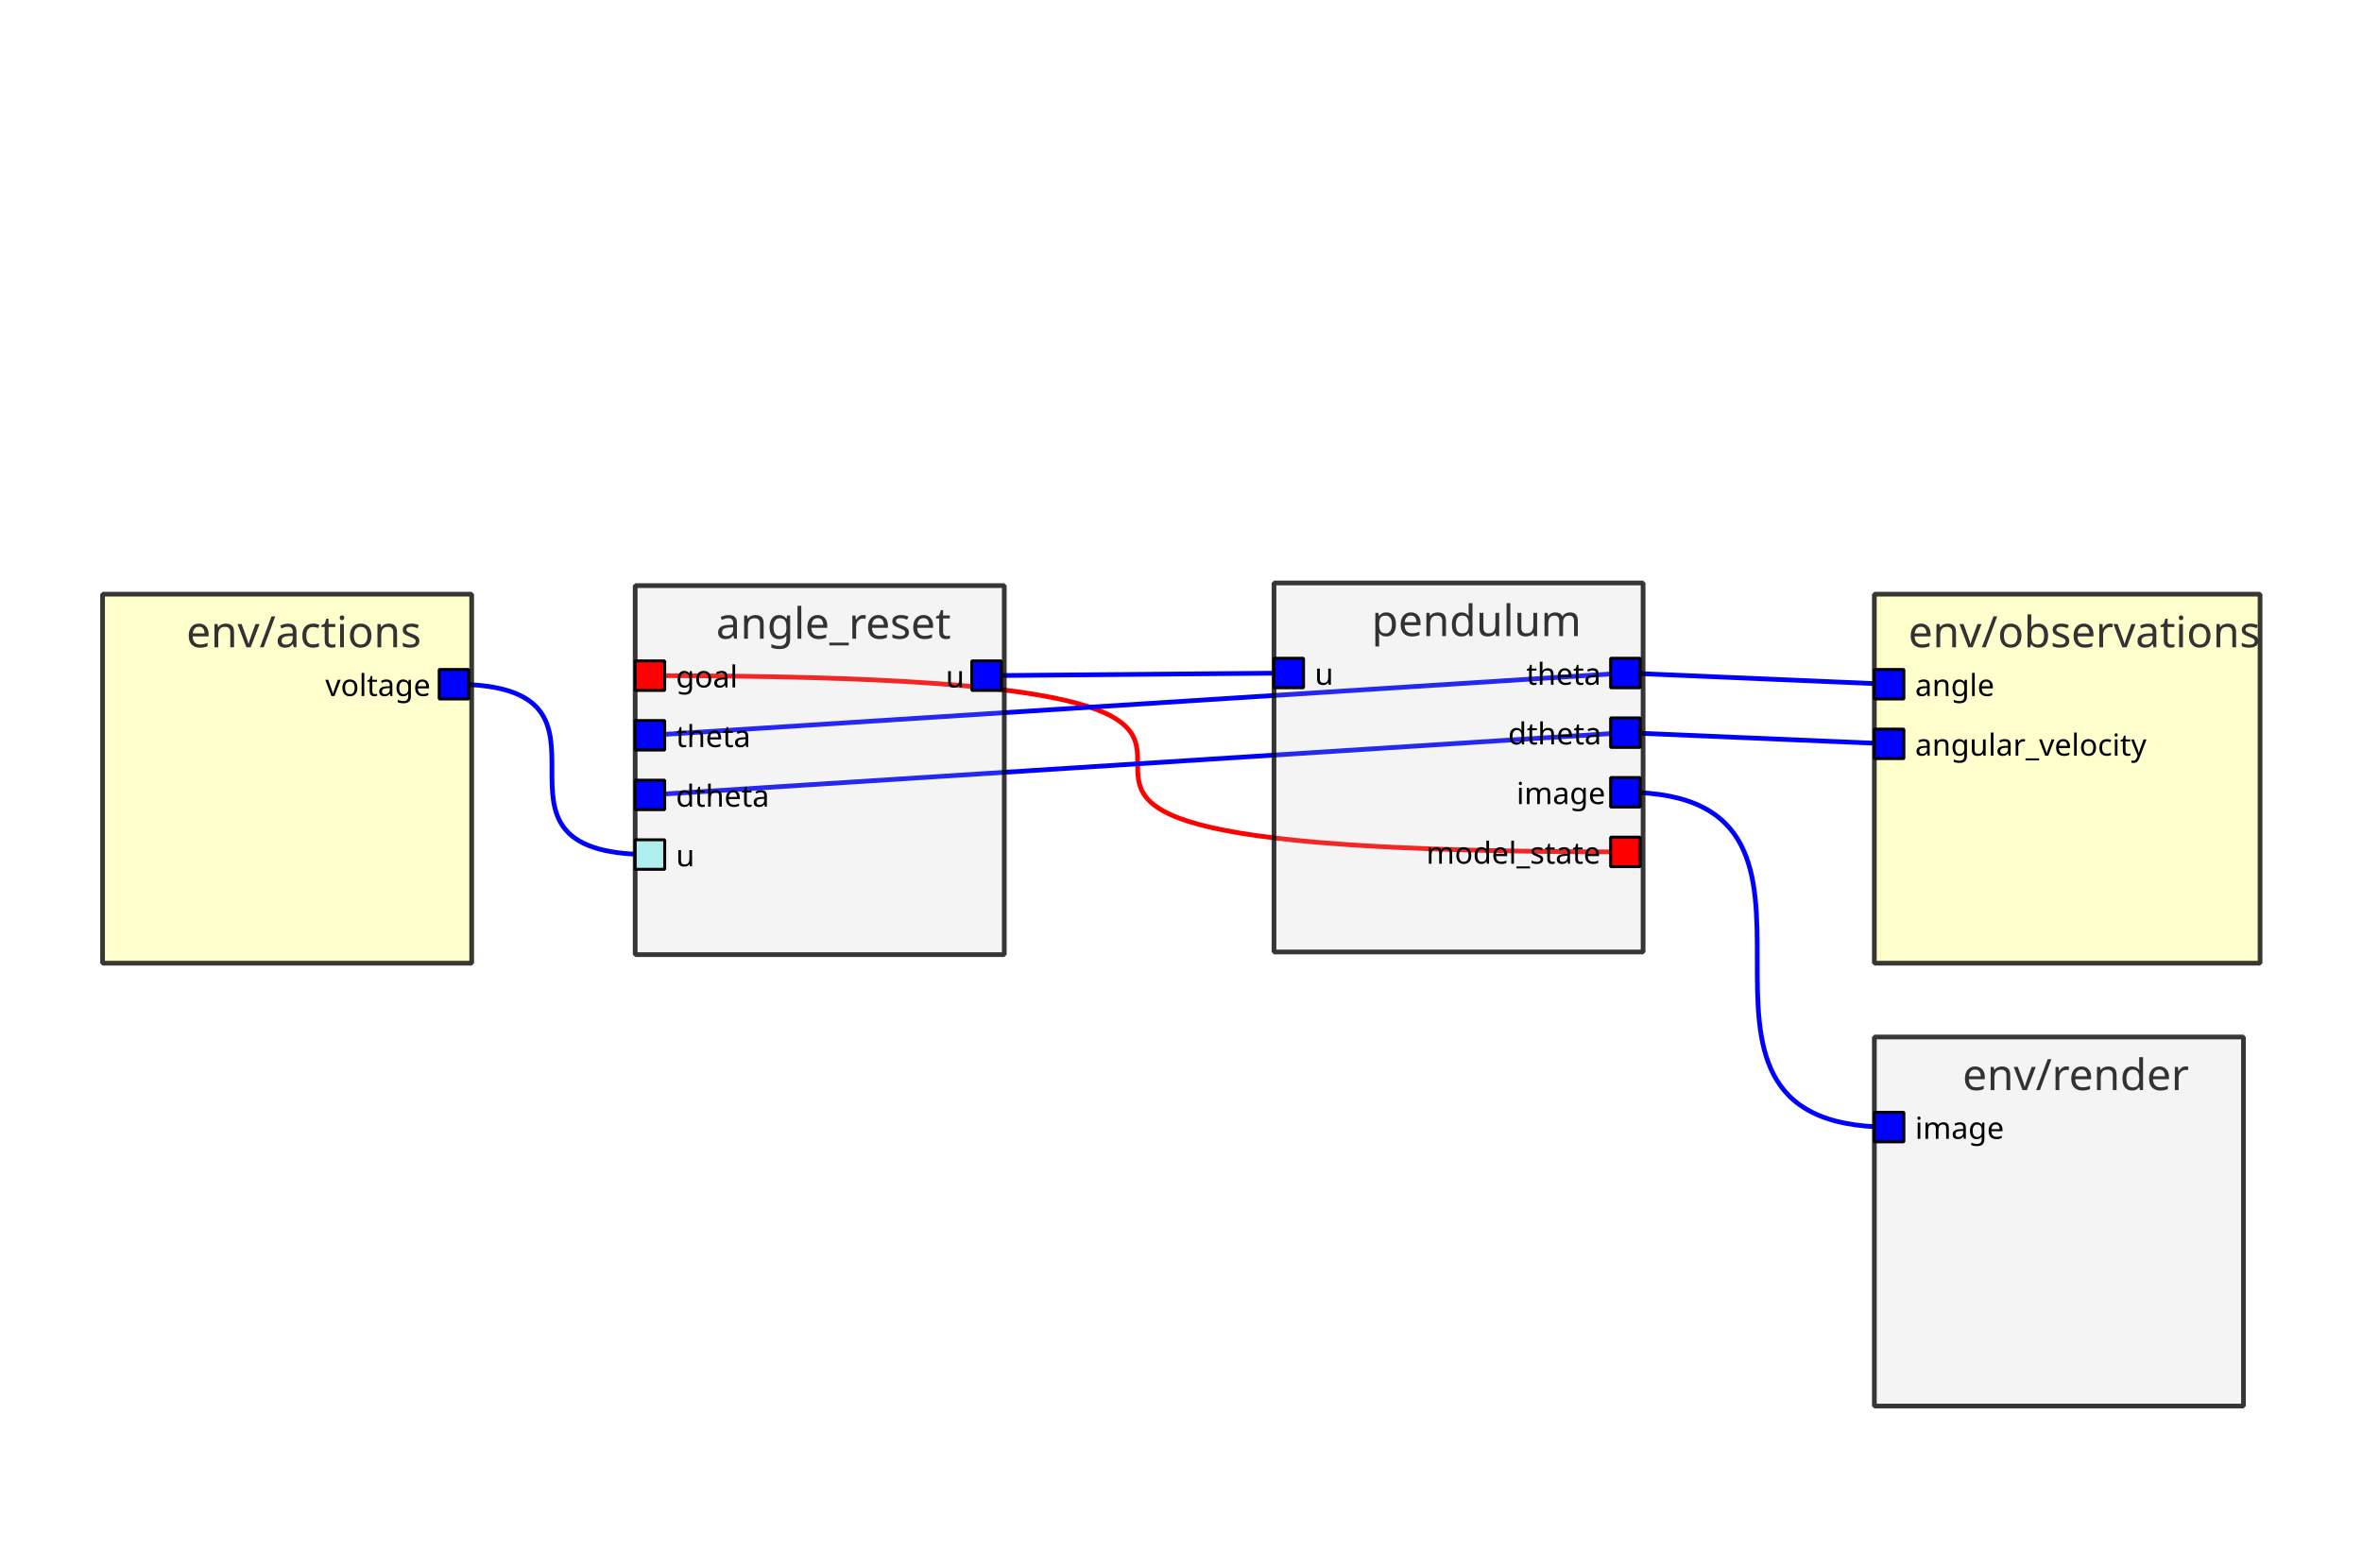
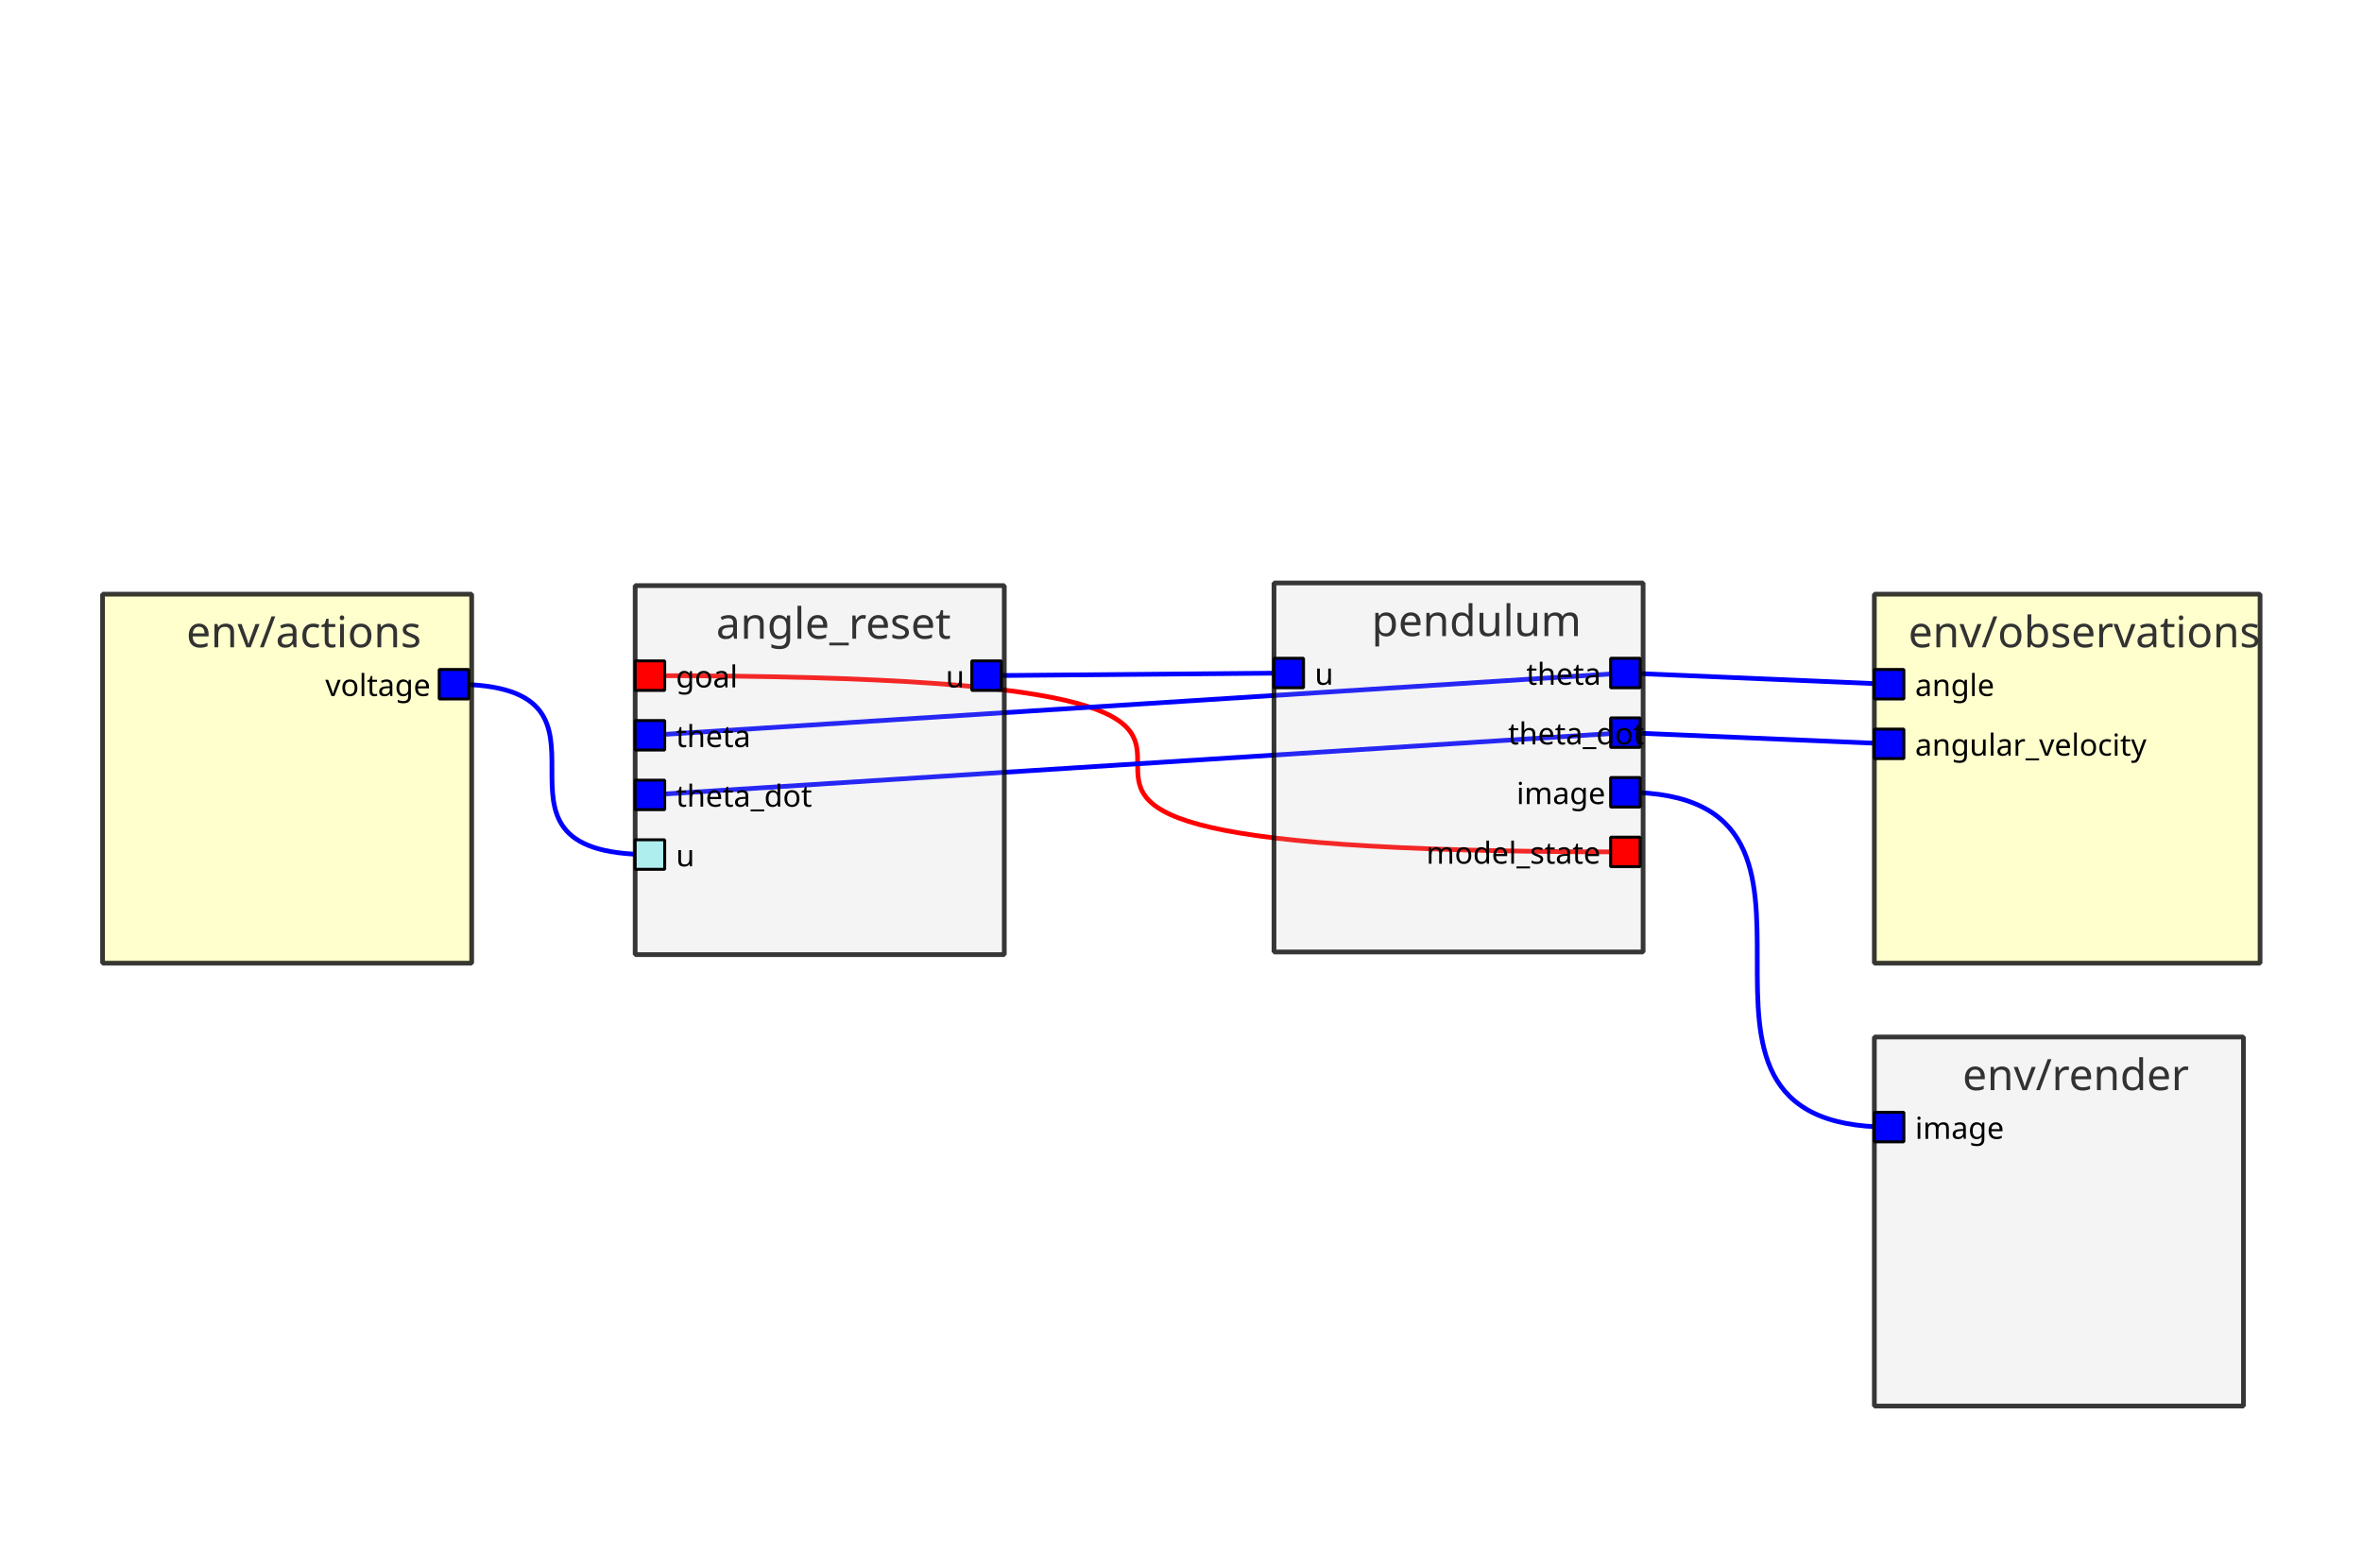
<svg xmlns="http://www.w3.org/2000/svg" version="1.2" baseProfile="tiny" viewBox="0 0 1000 664">
  <style>
    image {
        image-rendering: crisp-edges;
        image-rendering: -moz-crisp-edges;
        image-rendering: pixelated;
    }
</style>
  <rect width="100%" height="100%" style="fill:rgba(255, 255, 255, 1)" />
  <defs>
</defs>
  <g fill="none" stroke="black" stroke-width="1" fill-rule="evenodd" stroke-linecap="square" stroke-linejoin="bevel" id="RxViewBox_1">
    <g fill="none" stroke="none" font-family="Ubuntu" font-size="14.667" font-weight="400" font-style="normal">
      <path vector-effect="non-scaling-stroke" fill-rule="evenodd" d="M0.0,0.0 L1000.0,0.0 L1000.0,664.0 L0.0,664.0 L0.0,0.0 " />
    </g>
    <clipPath id="RxViewBox_1_clip">
      <path vector-effect="none" fill-rule="evenodd" d="M0.0,0.0 L1000.0,0.0 L1000.0,664.0 L0.0,664.0 L0.0,0.0 " stroke-width="1.0" />
    </clipPath>
    <g clip-path="url(#RxViewBox_1_clip)">
      <g fill="none" stroke="black" stroke-width="1" fill-rule="evenodd" stroke-linecap="square" stroke-linejoin="bevel" id="ChildGroup_1">
        <g fill="none" stroke="black" stroke-width="1" fill-rule="evenodd" stroke-linecap="square" stroke-linejoin="bevel" id="ConnectionItem_1">
          <g fill="none" stroke="#0000ff" stroke-opacity="1" stroke-width="2" stroke-linecap="square" stroke-linejoin="bevel" font-family="Ubuntu" font-size="14.667" font-weight="400" font-style="normal">
            <path vector-effect="non-scaling-stroke" fill-rule="evenodd" d="M192.198,289.748 C275.163,289.748 192.198,361.879 275.163,361.879 " />
          </g>
        </g>
        <g fill="none" stroke="black" stroke-width="1" fill-rule="evenodd" stroke-linecap="square" stroke-linejoin="bevel" id="ConnectionItem_2">
          <g fill="none" stroke="#0000ff" stroke-opacity="1" stroke-width="2" stroke-linecap="square" stroke-linejoin="bevel" font-family="Ubuntu" font-size="14.667" font-weight="400" font-style="normal">
            <path vector-effect="non-scaling-stroke" fill-rule="evenodd" d="M417.685,286.117 L545.623,284.999 " />
          </g>
        </g>
        <g fill="none" stroke="black" stroke-width="1" fill-rule="evenodd" stroke-linecap="square" stroke-linejoin="bevel" id="ConnectionItem_3">
          <g fill="none" stroke="#ff0000" stroke-opacity="1" stroke-width="2" stroke-linecap="square" stroke-linejoin="bevel" font-family="Ubuntu" font-size="14.667" font-weight="400" font-style="normal">
            <path vector-effect="non-scaling-stroke" fill-rule="evenodd" d="M688.146,360.761 C275.163,360.761 688.146,286.117 275.163,286.117 " />
          </g>
        </g>
        <g fill="none" stroke="black" stroke-width="1" fill-rule="evenodd" stroke-linecap="square" stroke-linejoin="bevel" id="ConnectionItem_4">
          <g fill="none" stroke="#0000ff" stroke-opacity="1" stroke-width="2" stroke-linecap="square" stroke-linejoin="bevel" font-family="Ubuntu" font-size="14.667" font-weight="400" font-style="normal">
            <path vector-effect="non-scaling-stroke" fill-rule="evenodd" d="M688.146,284.999 L275.163,311.371 " />
          </g>
        </g>
        <g fill="none" stroke="black" stroke-width="1" fill-rule="evenodd" stroke-linecap="square" stroke-linejoin="bevel" id="ConnectionItem_5">
          <g fill="none" stroke="#0000ff" stroke-opacity="1" stroke-width="2" stroke-linecap="square" stroke-linejoin="bevel" font-family="Ubuntu" font-size="14.667" font-weight="400" font-style="normal">
            <path vector-effect="non-scaling-stroke" fill-rule="evenodd" d="M688.146,310.253 L275.163,336.625 " />
          </g>
        </g>
        <g fill="none" stroke="black" stroke-width="1" fill-rule="evenodd" stroke-linecap="square" stroke-linejoin="bevel" id="ConnectionItem_6">
          <g fill="none" stroke="#0000ff" stroke-opacity="1" stroke-width="2" stroke-linecap="square" stroke-linejoin="bevel" font-family="Ubuntu" font-size="14.667" font-weight="400" font-style="normal">
            <path vector-effect="non-scaling-stroke" fill-rule="evenodd" d="M688.146,284.999 L799.795,289.748 " />
          </g>
        </g>
        <g fill="none" stroke="black" stroke-width="1" fill-rule="evenodd" stroke-linecap="square" stroke-linejoin="bevel" id="ConnectionItem_7">
          <g fill="none" stroke="#0000ff" stroke-opacity="1" stroke-width="2" stroke-linecap="square" stroke-linejoin="bevel" font-family="Ubuntu" font-size="14.667" font-weight="400" font-style="normal">
            <path vector-effect="non-scaling-stroke" fill-rule="evenodd" d="M688.146,310.253 L799.795,315.002 " />
          </g>
        </g>
        <g fill="none" stroke="black" stroke-width="1" fill-rule="evenodd" stroke-linecap="square" stroke-linejoin="bevel" id="ConnectionItem_8">
          <g fill="none" stroke="#0000ff" stroke-opacity="1" stroke-width="2" stroke-linecap="square" stroke-linejoin="bevel" font-family="Ubuntu" font-size="14.667" font-weight="400" font-style="normal">
            <path vector-effect="non-scaling-stroke" fill-rule="evenodd" d="M688.146,335.507 C799.795,335.507 688.146,477.278 799.795,477.278 " />
          </g>
        </g>
        <g fill="none" stroke="black" stroke-width="1" fill-rule="evenodd" stroke-linecap="square" stroke-linejoin="bevel" id="NodeGraphicsItem_1">
          <g fill="#ffff00" fill-opacity="0.196" stroke="#000000" stroke-opacity="0.784" stroke-width="2" stroke-linecap="square" stroke-linejoin="bevel" transform="matrix(1.2502,0,0,1.2502,43.4242,251.617)" font-family="Ubuntu" font-size="14.667" font-weight="400" font-style="normal">
            <rect vector-effect="non-scaling-stroke" x="0" y="0" width="125" height="125" />
          </g>
          <g fill="none" stroke="black" stroke-width="1" fill-rule="evenodd" stroke-linecap="square" stroke-linejoin="bevel" id="TextItem_1">
            <g fill="none" stroke="#323232" stroke-opacity="1" stroke-width="1" stroke-linecap="square" stroke-linejoin="bevel" transform="matrix(1.2502,0,0,1.2502,73.8977,251.617)" font-family="Ubuntu" font-size="14.667" font-weight="400" font-style="normal">
              <text fill="#323232" fill-opacity="1" stroke="none" xml:space="preserve" x="4" y="17.984" font-family="Ubuntu" font-size="14.667" font-weight="400" font-style="normal">env/actions</text>
            </g>
          </g>
          <g fill="none" stroke="black" stroke-width="1" fill-rule="evenodd" stroke-linecap="square" stroke-linejoin="bevel" id="TerminalGraphicsItem_1">
            <g fill="none" stroke="black" stroke-width="1" fill-rule="evenodd" stroke-linecap="square" stroke-linejoin="bevel" id="QGraphicsRectItem_1">
              <g fill="#0000ff" fill-opacity="1" stroke="#000000" stroke-opacity="1" stroke-width="1" stroke-linecap="square" stroke-linejoin="bevel" transform="matrix(1.2502,0,0,1.2502,185.946,283.497)" font-family="Ubuntu" font-size="14.667" font-weight="400" font-style="normal">
                <rect x="0" y="0" width="10" height="10" />
              </g>
            </g>
            <g fill="none" stroke="black" stroke-width="1" fill-rule="evenodd" stroke-linecap="square" stroke-linejoin="bevel" id="TextItem_2">
              <g fill="none" stroke="#000000" stroke-opacity="1" stroke-width="1" stroke-linecap="square" stroke-linejoin="bevel" transform="matrix(0.875137,0,0,0.875137,134.218,278.996)" font-family="Ubuntu" font-size="14.667" font-weight="400" font-style="normal">
                <text fill="#000000" fill-opacity="1" stroke="none" xml:space="preserve" x="4" y="17.984" font-family="Ubuntu" font-size="14.667" font-weight="400" font-style="normal">voltage</text>
              </g>
            </g>
          </g>
        </g>
        <g fill="none" stroke="black" stroke-width="1" fill-rule="evenodd" stroke-linecap="square" stroke-linejoin="bevel" id="NodeGraphicsItem_2">
          <g fill="#c8c8c8" fill-opacity="0.196" stroke="#000000" stroke-opacity="0.784" stroke-width="2" stroke-linecap="square" stroke-linejoin="bevel" transform="matrix(1.2502,0,0,1.2502,268.911,247.986)" font-family="Ubuntu" font-size="14.667" font-weight="400" font-style="normal">
            <rect vector-effect="non-scaling-stroke" x="0" y="0" width="125" height="125" />
          </g>
          <g fill="none" stroke="black" stroke-width="1" fill-rule="evenodd" stroke-linecap="square" stroke-linejoin="bevel" id="TextItem_3">
            <g fill="none" stroke="#323232" stroke-opacity="1" stroke-width="1" stroke-linecap="square" stroke-linejoin="bevel" transform="matrix(1.2502,0,0,1.2502,298.183,247.986)" font-family="Ubuntu" font-size="14.667" font-weight="400" font-style="normal">
              <text fill="#323232" fill-opacity="1" stroke="none" xml:space="preserve" x="4" y="17.984" font-family="Ubuntu" font-size="14.667" font-weight="400" font-style="normal">angle_reset</text>
            </g>
          </g>
          <g fill="none" stroke="black" stroke-width="1" fill-rule="evenodd" stroke-linecap="square" stroke-linejoin="bevel" id="TerminalGraphicsItem_2">
            <g fill="none" stroke="black" stroke-width="1" fill-rule="evenodd" stroke-linecap="square" stroke-linejoin="bevel" id="QGraphicsRectItem_2">
              <g fill="#0000ff" fill-opacity="1" stroke="#000000" stroke-opacity="1" stroke-width="1" stroke-linecap="square" stroke-linejoin="bevel" transform="matrix(1.2502,0,0,1.2502,411.433,279.866)" font-family="Ubuntu" font-size="14.667" font-weight="400" font-style="normal">
                <rect x="0" y="0" width="10" height="10" />
              </g>
            </g>
            <g fill="none" stroke="black" stroke-width="1" fill-rule="evenodd" stroke-linecap="square" stroke-linejoin="bevel" id="TextItem_4">
              <g fill="none" stroke="#000000" stroke-opacity="1" stroke-width="1" stroke-linecap="square" stroke-linejoin="bevel" transform="matrix(0.875137,0,0,0.875137,396.898,275.366)" font-family="Ubuntu" font-size="14.667" font-weight="400" font-style="normal">
                <text fill="#000000" fill-opacity="1" stroke="none" xml:space="preserve" x="4" y="17.984" font-family="Ubuntu" font-size="14.667" font-weight="400" font-style="normal">u</text>
              </g>
            </g>
          </g>
          <g fill="none" stroke="black" stroke-width="1" fill-rule="evenodd" stroke-linecap="square" stroke-linejoin="bevel" id="TerminalGraphicsItem_3">
            <g fill="none" stroke="black" stroke-width="1" fill-rule="evenodd" stroke-linecap="square" stroke-linejoin="bevel" id="QGraphicsRectItem_3">
              <g fill="#ff0000" fill-opacity="1" stroke="#000000" stroke-opacity="1" stroke-width="1" stroke-linecap="square" stroke-linejoin="bevel" transform="matrix(1.2502,0,0,1.2502,268.911,279.866)" font-family="Ubuntu" font-size="14.667" font-weight="400" font-style="normal">
                <rect x="0" y="0" width="10" height="10" />
              </g>
            </g>
            <g fill="none" stroke="black" stroke-width="1" fill-rule="evenodd" stroke-linecap="square" stroke-linejoin="bevel" id="TextItem_5">
              <g fill="none" stroke="#000000" stroke-opacity="1" stroke-width="1" stroke-linecap="square" stroke-linejoin="bevel" transform="matrix(0.875137,0,0,0.875137,282.663,275.366)" font-family="Ubuntu" font-size="14.667" font-weight="400" font-style="normal">
                <text fill="#000000" fill-opacity="1" stroke="none" xml:space="preserve" x="4" y="17.984" font-family="Ubuntu" font-size="14.667" font-weight="400" font-style="normal">goal</text>
              </g>
            </g>
          </g>
          <g fill="none" stroke="black" stroke-width="1" fill-rule="evenodd" stroke-linecap="square" stroke-linejoin="bevel" id="TerminalGraphicsItem_4">
            <g fill="none" stroke="black" stroke-width="1" fill-rule="evenodd" stroke-linecap="square" stroke-linejoin="bevel" id="QGraphicsRectItem_4">
              <g fill="#0000ff" fill-opacity="1" stroke="#000000" stroke-opacity="1" stroke-width="1" stroke-linecap="square" stroke-linejoin="bevel" transform="matrix(1.2502,0,0,1.2502,268.911,305.12)" font-family="Ubuntu" font-size="14.667" font-weight="400" font-style="normal">
                <rect x="0" y="0" width="10" height="10" />
              </g>
            </g>
            <g fill="none" stroke="black" stroke-width="1" fill-rule="evenodd" stroke-linecap="square" stroke-linejoin="bevel" id="TextItem_6">
              <g fill="none" stroke="#000000" stroke-opacity="1" stroke-width="1" stroke-linecap="square" stroke-linejoin="bevel" transform="matrix(0.875137,0,0,0.875137,282.663,300.62)" font-family="Ubuntu" font-size="14.667" font-weight="400" font-style="normal">
                <text fill="#000000" fill-opacity="1" stroke="none" xml:space="preserve" x="4" y="17.984" font-family="Ubuntu" font-size="14.667" font-weight="400" font-style="normal">theta</text>
              </g>
            </g>
          </g>
          <g fill="none" stroke="black" stroke-width="1" fill-rule="evenodd" stroke-linecap="square" stroke-linejoin="bevel" id="TerminalGraphicsItem_5">
            <g fill="none" stroke="black" stroke-width="1" fill-rule="evenodd" stroke-linecap="square" stroke-linejoin="bevel" id="QGraphicsRectItem_5">
              <g fill="#0000ff" fill-opacity="1" stroke="#000000" stroke-opacity="1" stroke-width="1" stroke-linecap="square" stroke-linejoin="bevel" transform="matrix(1.2502,0,0,1.2502,268.911,330.374)" font-family="Ubuntu" font-size="14.667" font-weight="400" font-style="normal">
                <rect x="0" y="0" width="10" height="10" />
              </g>
            </g>
            <g fill="none" stroke="black" stroke-width="1" fill-rule="evenodd" stroke-linecap="square" stroke-linejoin="bevel" id="TextItem_7">
              <g fill="none" stroke="#000000" stroke-opacity="1" stroke-width="1" stroke-linecap="square" stroke-linejoin="bevel" transform="matrix(0.875137,0,0,0.875137,282.663,325.874)" font-family="Ubuntu" font-size="14.667" font-weight="400" font-style="normal">
-                 <text fill="#000000" fill-opacity="1" stroke="none" xml:space="preserve" x="4" y="17.984" font-family="Ubuntu" font-size="14.667" font-weight="400" font-style="normal">dtheta</text>
+                 <text fill="#000000" fill-opacity="1" stroke="none" xml:space="preserve" x="4" y="17.984" font-family="Ubuntu" font-size="14.667" font-weight="400" font-style="normal">theta_dot</text>
              </g>
            </g>
          </g>
          <g fill="none" stroke="black" stroke-width="1" fill-rule="evenodd" stroke-linecap="square" stroke-linejoin="bevel" id="TerminalGraphicsItem_6">
            <g fill="none" stroke="black" stroke-width="1" fill-rule="evenodd" stroke-linecap="square" stroke-linejoin="bevel" id="QGraphicsRectItem_6">
              <g fill="#afeeee" fill-opacity="1" stroke="#000000" stroke-opacity="1" stroke-width="1" stroke-linecap="square" stroke-linejoin="bevel" transform="matrix(1.2502,0,0,1.2502,268.911,355.628)" font-family="Ubuntu" font-size="14.667" font-weight="400" font-style="normal">
                <rect x="0" y="0" width="10" height="10" />
              </g>
            </g>
            <g fill="none" stroke="black" stroke-width="1" fill-rule="evenodd" stroke-linecap="square" stroke-linejoin="bevel" id="TextItem_8">
              <g fill="none" stroke="#000000" stroke-opacity="1" stroke-width="1" stroke-linecap="square" stroke-linejoin="bevel" transform="matrix(0.875137,0,0,0.875137,282.663,351.127)" font-family="Ubuntu" font-size="14.667" font-weight="400" font-style="normal">
                <text fill="#000000" fill-opacity="1" stroke="none" xml:space="preserve" x="4" y="17.984" font-family="Ubuntu" font-size="14.667" font-weight="400" font-style="normal">u</text>
              </g>
            </g>
          </g>
        </g>
        <g fill="none" stroke="black" stroke-width="1" fill-rule="evenodd" stroke-linecap="square" stroke-linejoin="bevel" id="NodeGraphicsItem_3">
          <g fill="#c8c8c8" fill-opacity="0.196" stroke="#000000" stroke-opacity="0.784" stroke-width="2" stroke-linecap="square" stroke-linejoin="bevel" transform="matrix(1.2502,0,0,1.2502,539.371,246.868)" font-family="Ubuntu" font-size="14.667" font-weight="400" font-style="normal">
            <rect vector-effect="non-scaling-stroke" x="0" y="0" width="125" height="125" />
          </g>
          <g fill="none" stroke="black" stroke-width="1" fill-rule="evenodd" stroke-linecap="square" stroke-linejoin="bevel" id="TextItem_9">
            <g fill="none" stroke="#323232" stroke-opacity="1" stroke-width="1" stroke-linecap="square" stroke-linejoin="bevel" transform="matrix(1.2502,0,0,1.2502,575.714,246.868)" font-family="Ubuntu" font-size="14.667" font-weight="400" font-style="normal">
              <text fill="#323232" fill-opacity="1" stroke="none" xml:space="preserve" x="4" y="17.984" font-family="Ubuntu" font-size="14.667" font-weight="400" font-style="normal">pendulum</text>
            </g>
          </g>
          <g fill="none" stroke="black" stroke-width="1" fill-rule="evenodd" stroke-linecap="square" stroke-linejoin="bevel" id="TerminalGraphicsItem_7">
            <g fill="none" stroke="black" stroke-width="1" fill-rule="evenodd" stroke-linecap="square" stroke-linejoin="bevel" id="QGraphicsRectItem_7">
              <g fill="#0000ff" fill-opacity="1" stroke="#000000" stroke-opacity="1" stroke-width="1" stroke-linecap="square" stroke-linejoin="bevel" transform="matrix(1.2502,0,0,1.2502,681.893,278.748)" font-family="Ubuntu" font-size="14.667" font-weight="400" font-style="normal">
                <rect x="0" y="0" width="10" height="10" />
              </g>
            </g>
            <g fill="none" stroke="black" stroke-width="1" fill-rule="evenodd" stroke-linecap="square" stroke-linejoin="bevel" id="TextItem_10">
              <g fill="none" stroke="#000000" stroke-opacity="1" stroke-width="1" stroke-linecap="square" stroke-linejoin="bevel" transform="matrix(0.875137,0,0,0.875137,642.69,274.247)" font-family="Ubuntu" font-size="14.667" font-weight="400" font-style="normal">
                <text fill="#000000" fill-opacity="1" stroke="none" xml:space="preserve" x="4" y="17.984" font-family="Ubuntu" font-size="14.667" font-weight="400" font-style="normal">theta</text>
              </g>
            </g>
          </g>
          <g fill="none" stroke="black" stroke-width="1" fill-rule="evenodd" stroke-linecap="square" stroke-linejoin="bevel" id="TerminalGraphicsItem_8">
            <g fill="none" stroke="black" stroke-width="1" fill-rule="evenodd" stroke-linecap="square" stroke-linejoin="bevel" id="QGraphicsRectItem_8">
              <g fill="#0000ff" fill-opacity="1" stroke="#000000" stroke-opacity="1" stroke-width="1" stroke-linecap="square" stroke-linejoin="bevel" transform="matrix(1.2502,0,0,1.2502,681.893,304.002)" font-family="Ubuntu" font-size="14.667" font-weight="400" font-style="normal">
                <rect x="0" y="0" width="10" height="10" />
              </g>
            </g>
            <g fill="none" stroke="black" stroke-width="1" fill-rule="evenodd" stroke-linecap="square" stroke-linejoin="bevel" id="TextItem_11">
              <g fill="none" stroke="#000000" stroke-opacity="1" stroke-width="1" stroke-linecap="square" stroke-linejoin="bevel" transform="matrix(0.875137,0,0,0.875137,634.964,299.501)" font-family="Ubuntu" font-size="14.667" font-weight="400" font-style="normal">
-                 <text fill="#000000" fill-opacity="1" stroke="none" xml:space="preserve" x="4" y="17.984" font-family="Ubuntu" font-size="14.667" font-weight="400" font-style="normal">dtheta</text>
+                 <text fill="#000000" fill-opacity="1" stroke="none" xml:space="preserve" x="4" y="17.984" font-family="Ubuntu" font-size="14.667" font-weight="400" font-style="normal">theta_dot</text>
              </g>
            </g>
          </g>
          <g fill="none" stroke="black" stroke-width="1" fill-rule="evenodd" stroke-linecap="square" stroke-linejoin="bevel" id="TerminalGraphicsItem_9">
            <g fill="none" stroke="black" stroke-width="1" fill-rule="evenodd" stroke-linecap="square" stroke-linejoin="bevel" id="QGraphicsRectItem_9">
              <g fill="#0000ff" fill-opacity="1" stroke="#000000" stroke-opacity="1" stroke-width="1" stroke-linecap="square" stroke-linejoin="bevel" transform="matrix(1.2502,0,0,1.2502,681.893,329.256)" font-family="Ubuntu" font-size="14.667" font-weight="400" font-style="normal">
                <rect x="0" y="0" width="10" height="10" />
              </g>
            </g>
            <g fill="none" stroke="black" stroke-width="1" fill-rule="evenodd" stroke-linecap="square" stroke-linejoin="bevel" id="TextItem_12">
              <g fill="none" stroke="#000000" stroke-opacity="1" stroke-width="1" stroke-linecap="square" stroke-linejoin="bevel" transform="matrix(0.875137,0,0,0.875137,638.533,324.755)" font-family="Ubuntu" font-size="14.667" font-weight="400" font-style="normal">
                <text fill="#000000" fill-opacity="1" stroke="none" xml:space="preserve" x="4" y="17.984" font-family="Ubuntu" font-size="14.667" font-weight="400" font-style="normal">image</text>
              </g>
            </g>
          </g>
          <g fill="none" stroke="black" stroke-width="1" fill-rule="evenodd" stroke-linecap="square" stroke-linejoin="bevel" id="TerminalGraphicsItem_10">
            <g fill="none" stroke="black" stroke-width="1" fill-rule="evenodd" stroke-linecap="square" stroke-linejoin="bevel" id="QGraphicsRectItem_10">
              <g fill="#ff0000" fill-opacity="1" stroke="#000000" stroke-opacity="1" stroke-width="1" stroke-linecap="square" stroke-linejoin="bevel" transform="matrix(1.2502,0,0,1.2502,681.893,354.51)" font-family="Ubuntu" font-size="14.667" font-weight="400" font-style="normal">
                <rect x="0" y="0" width="10" height="10" />
              </g>
            </g>
            <g fill="none" stroke="black" stroke-width="1" fill-rule="evenodd" stroke-linecap="square" stroke-linejoin="bevel" id="TextItem_13">
              <g fill="none" stroke="#000000" stroke-opacity="1" stroke-width="1" stroke-linecap="square" stroke-linejoin="bevel" transform="matrix(0.875137,0,0,0.875137,600.341,350.009)" font-family="Ubuntu" font-size="14.667" font-weight="400" font-style="normal">
                <text fill="#000000" fill-opacity="1" stroke="none" xml:space="preserve" x="4" y="17.984" font-family="Ubuntu" font-size="14.667" font-weight="400" font-style="normal">model_state</text>
              </g>
            </g>
          </g>
          <g fill="none" stroke="black" stroke-width="1" fill-rule="evenodd" stroke-linecap="square" stroke-linejoin="bevel" id="TerminalGraphicsItem_11">
            <g fill="none" stroke="black" stroke-width="1" fill-rule="evenodd" stroke-linecap="square" stroke-linejoin="bevel" id="QGraphicsRectItem_11">
              <g fill="#0000ff" fill-opacity="1" stroke="#000000" stroke-opacity="1" stroke-width="1" stroke-linecap="square" stroke-linejoin="bevel" transform="matrix(1.2502,0,0,1.2502,539.371,278.748)" font-family="Ubuntu" font-size="14.667" font-weight="400" font-style="normal">
                <rect x="0" y="0" width="10" height="10" />
              </g>
            </g>
            <g fill="none" stroke="black" stroke-width="1" fill-rule="evenodd" stroke-linecap="square" stroke-linejoin="bevel" id="TextItem_14">
              <g fill="none" stroke="#000000" stroke-opacity="1" stroke-width="1" stroke-linecap="square" stroke-linejoin="bevel" transform="matrix(0.875137,0,0,0.875137,553.123,274.247)" font-family="Ubuntu" font-size="14.667" font-weight="400" font-style="normal">
                <text fill="#000000" fill-opacity="1" stroke="none" xml:space="preserve" x="4" y="17.984" font-family="Ubuntu" font-size="14.667" font-weight="400" font-style="normal">u</text>
              </g>
            </g>
          </g>
        </g>
        <g fill="none" stroke="black" stroke-width="1" fill-rule="evenodd" stroke-linecap="square" stroke-linejoin="bevel" id="NodeGraphicsItem_4">
          <g fill="#ffff00" fill-opacity="0.196" stroke="#000000" stroke-opacity="0.784" stroke-width="2" stroke-linecap="square" stroke-linejoin="bevel" transform="matrix(1.2502,0,0,1.2502,793.541,251.617)" font-family="Ubuntu" font-size="14.667" font-weight="400" font-style="normal">
            <rect vector-effect="non-scaling-stroke" x="0" y="0" width="130.625" height="125" />
          </g>
          <g fill="none" stroke="black" stroke-width="1" fill-rule="evenodd" stroke-linecap="square" stroke-linejoin="bevel" id="TextItem_15">
            <g fill="none" stroke="#323232" stroke-opacity="1" stroke-width="1" stroke-linecap="square" stroke-linejoin="bevel" transform="matrix(1.2502,0,0,1.2502,802.918,251.617)" font-family="Ubuntu" font-size="14.667" font-weight="400" font-style="normal">
              <text fill="#323232" fill-opacity="1" stroke="none" xml:space="preserve" x="4" y="17.984" font-family="Ubuntu" font-size="14.667" font-weight="400" font-style="normal">env/observations</text>
            </g>
          </g>
          <g fill="none" stroke="black" stroke-width="1" fill-rule="evenodd" stroke-linecap="square" stroke-linejoin="bevel" id="TerminalGraphicsItem_12">
            <g fill="none" stroke="black" stroke-width="1" fill-rule="evenodd" stroke-linecap="square" stroke-linejoin="bevel" id="QGraphicsRectItem_12">
              <g fill="#0000ff" fill-opacity="1" stroke="#000000" stroke-opacity="1" stroke-width="1" stroke-linecap="square" stroke-linejoin="bevel" transform="matrix(1.2502,0,0,1.2502,793.541,283.497)" font-family="Ubuntu" font-size="14.667" font-weight="400" font-style="normal">
                <rect x="0" y="0" width="10" height="10" />
              </g>
            </g>
            <g fill="none" stroke="black" stroke-width="1" fill-rule="evenodd" stroke-linecap="square" stroke-linejoin="bevel" id="TextItem_16">
              <g fill="none" stroke="#000000" stroke-opacity="1" stroke-width="1" stroke-linecap="square" stroke-linejoin="bevel" transform="matrix(0.875137,0,0,0.875137,807.294,278.996)" font-family="Ubuntu" font-size="14.667" font-weight="400" font-style="normal">
                <text fill="#000000" fill-opacity="1" stroke="none" xml:space="preserve" x="4" y="17.984" font-family="Ubuntu" font-size="14.667" font-weight="400" font-style="normal">angle</text>
              </g>
            </g>
          </g>
          <g fill="none" stroke="black" stroke-width="1" fill-rule="evenodd" stroke-linecap="square" stroke-linejoin="bevel" id="TerminalGraphicsItem_13">
            <g fill="none" stroke="black" stroke-width="1" fill-rule="evenodd" stroke-linecap="square" stroke-linejoin="bevel" id="QGraphicsRectItem_13">
              <g fill="#0000ff" fill-opacity="1" stroke="#000000" stroke-opacity="1" stroke-width="1" stroke-linecap="square" stroke-linejoin="bevel" transform="matrix(1.2502,0,0,1.2502,793.541,308.751)" font-family="Ubuntu" font-size="14.667" font-weight="400" font-style="normal">
                <rect x="0" y="0" width="10" height="10" />
              </g>
            </g>
            <g fill="none" stroke="black" stroke-width="1" fill-rule="evenodd" stroke-linecap="square" stroke-linejoin="bevel" id="TextItem_17">
              <g fill="none" stroke="#000000" stroke-opacity="1" stroke-width="1" stroke-linecap="square" stroke-linejoin="bevel" transform="matrix(0.875137,0,0,0.875137,807.294,304.25)" font-family="Ubuntu" font-size="14.667" font-weight="400" font-style="normal">
                <text fill="#000000" fill-opacity="1" stroke="none" xml:space="preserve" x="4" y="17.984" font-family="Ubuntu" font-size="14.667" font-weight="400" font-style="normal">angular_velocity</text>
              </g>
            </g>
          </g>
        </g>
        <g fill="none" stroke="black" stroke-width="1" fill-rule="evenodd" stroke-linecap="square" stroke-linejoin="bevel" id="NodeGraphicsItem_5">
          <g fill="#c8c8c8" fill-opacity="0.196" stroke="#000000" stroke-opacity="0.784" stroke-width="2" stroke-linecap="square" stroke-linejoin="bevel" transform="matrix(1.2502,0,0,1.2502,793.541,439.146)" font-family="Ubuntu" font-size="14.667" font-weight="400" font-style="normal">
            <rect vector-effect="non-scaling-stroke" x="0" y="0" width="125" height="125" />
          </g>
          <g fill="none" stroke="black" stroke-width="1" fill-rule="evenodd" stroke-linecap="square" stroke-linejoin="bevel" id="TextItem_18">
            <g fill="none" stroke="#323232" stroke-opacity="1" stroke-width="1" stroke-linecap="square" stroke-linejoin="bevel" transform="matrix(1.2502,0,0,1.2502,825.88,439.146)" font-family="Ubuntu" font-size="14.667" font-weight="400" font-style="normal">
              <text fill="#323232" fill-opacity="1" stroke="none" xml:space="preserve" x="4" y="17.984" font-family="Ubuntu" font-size="14.667" font-weight="400" font-style="normal">env/render</text>
            </g>
          </g>
          <g fill="none" stroke="black" stroke-width="1" fill-rule="evenodd" stroke-linecap="square" stroke-linejoin="bevel" id="TerminalGraphicsItem_14">
            <g fill="none" stroke="black" stroke-width="1" fill-rule="evenodd" stroke-linecap="square" stroke-linejoin="bevel" id="QGraphicsRectItem_14">
              <g fill="#0000ff" fill-opacity="1" stroke="#000000" stroke-opacity="1" stroke-width="1" stroke-linecap="square" stroke-linejoin="bevel" transform="matrix(1.2502,0,0,1.2502,793.541,471.026)" font-family="Ubuntu" font-size="14.667" font-weight="400" font-style="normal">
                <rect x="0" y="0" width="10" height="10" />
              </g>
            </g>
            <g fill="none" stroke="black" stroke-width="1" fill-rule="evenodd" stroke-linecap="square" stroke-linejoin="bevel" id="TextItem_19">
              <g fill="none" stroke="#000000" stroke-opacity="1" stroke-width="1" stroke-linecap="square" stroke-linejoin="bevel" transform="matrix(0.875137,0,0,0.875137,807.294,466.526)" font-family="Ubuntu" font-size="14.667" font-weight="400" font-style="normal">
                <text fill="#000000" fill-opacity="1" stroke="none" xml:space="preserve" x="4" y="17.984" font-family="Ubuntu" font-size="14.667" font-weight="400" font-style="normal">image</text>
              </g>
            </g>
          </g>
        </g>
      </g>
      <g fill="none" stroke="black" stroke-width="1" fill-rule="evenodd" stroke-linecap="square" stroke-linejoin="bevel" id="QGraphicsRectItem_15">
        <g fill="none" stroke="none" transform="matrix(1,0,0,1,0,0)" font-family="Ubuntu" font-size="14.667" font-weight="400" font-style="normal">
          <rect vector-effect="non-scaling-stroke" x="0" y="0" width="1000" height="664" />
        </g>
      </g>
    </g>
  </g>
</svg>
